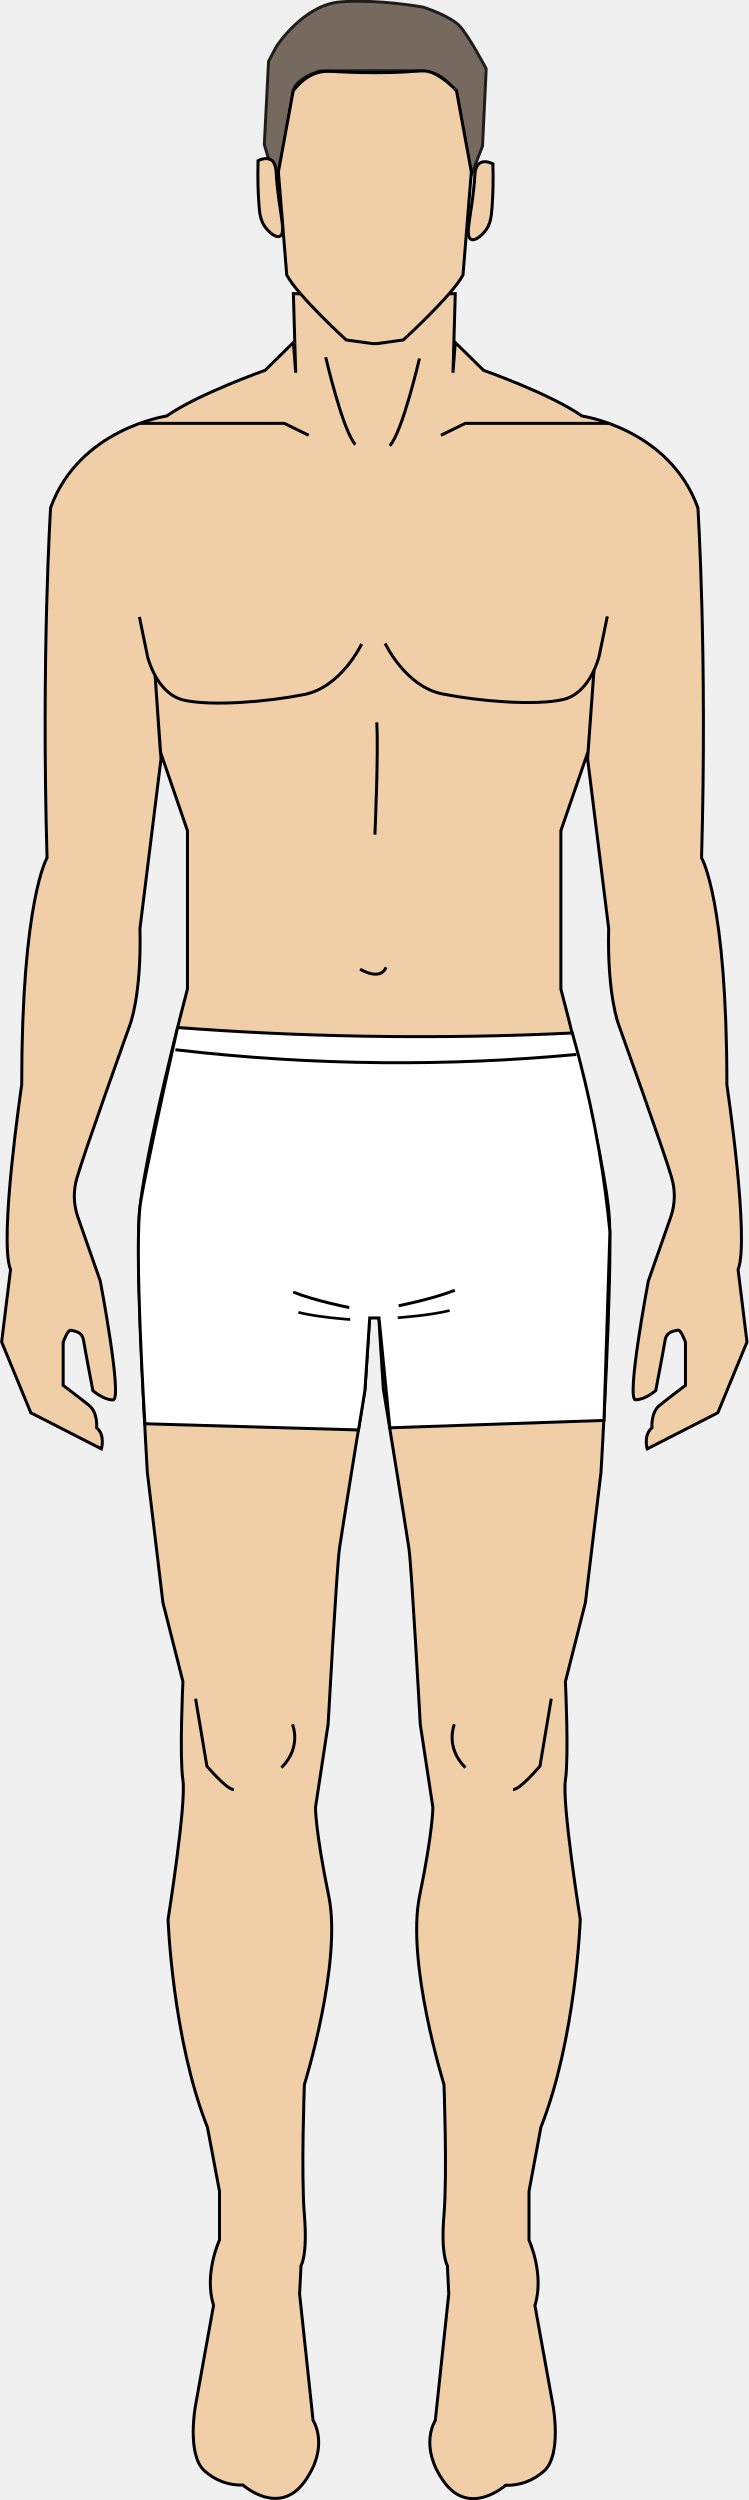
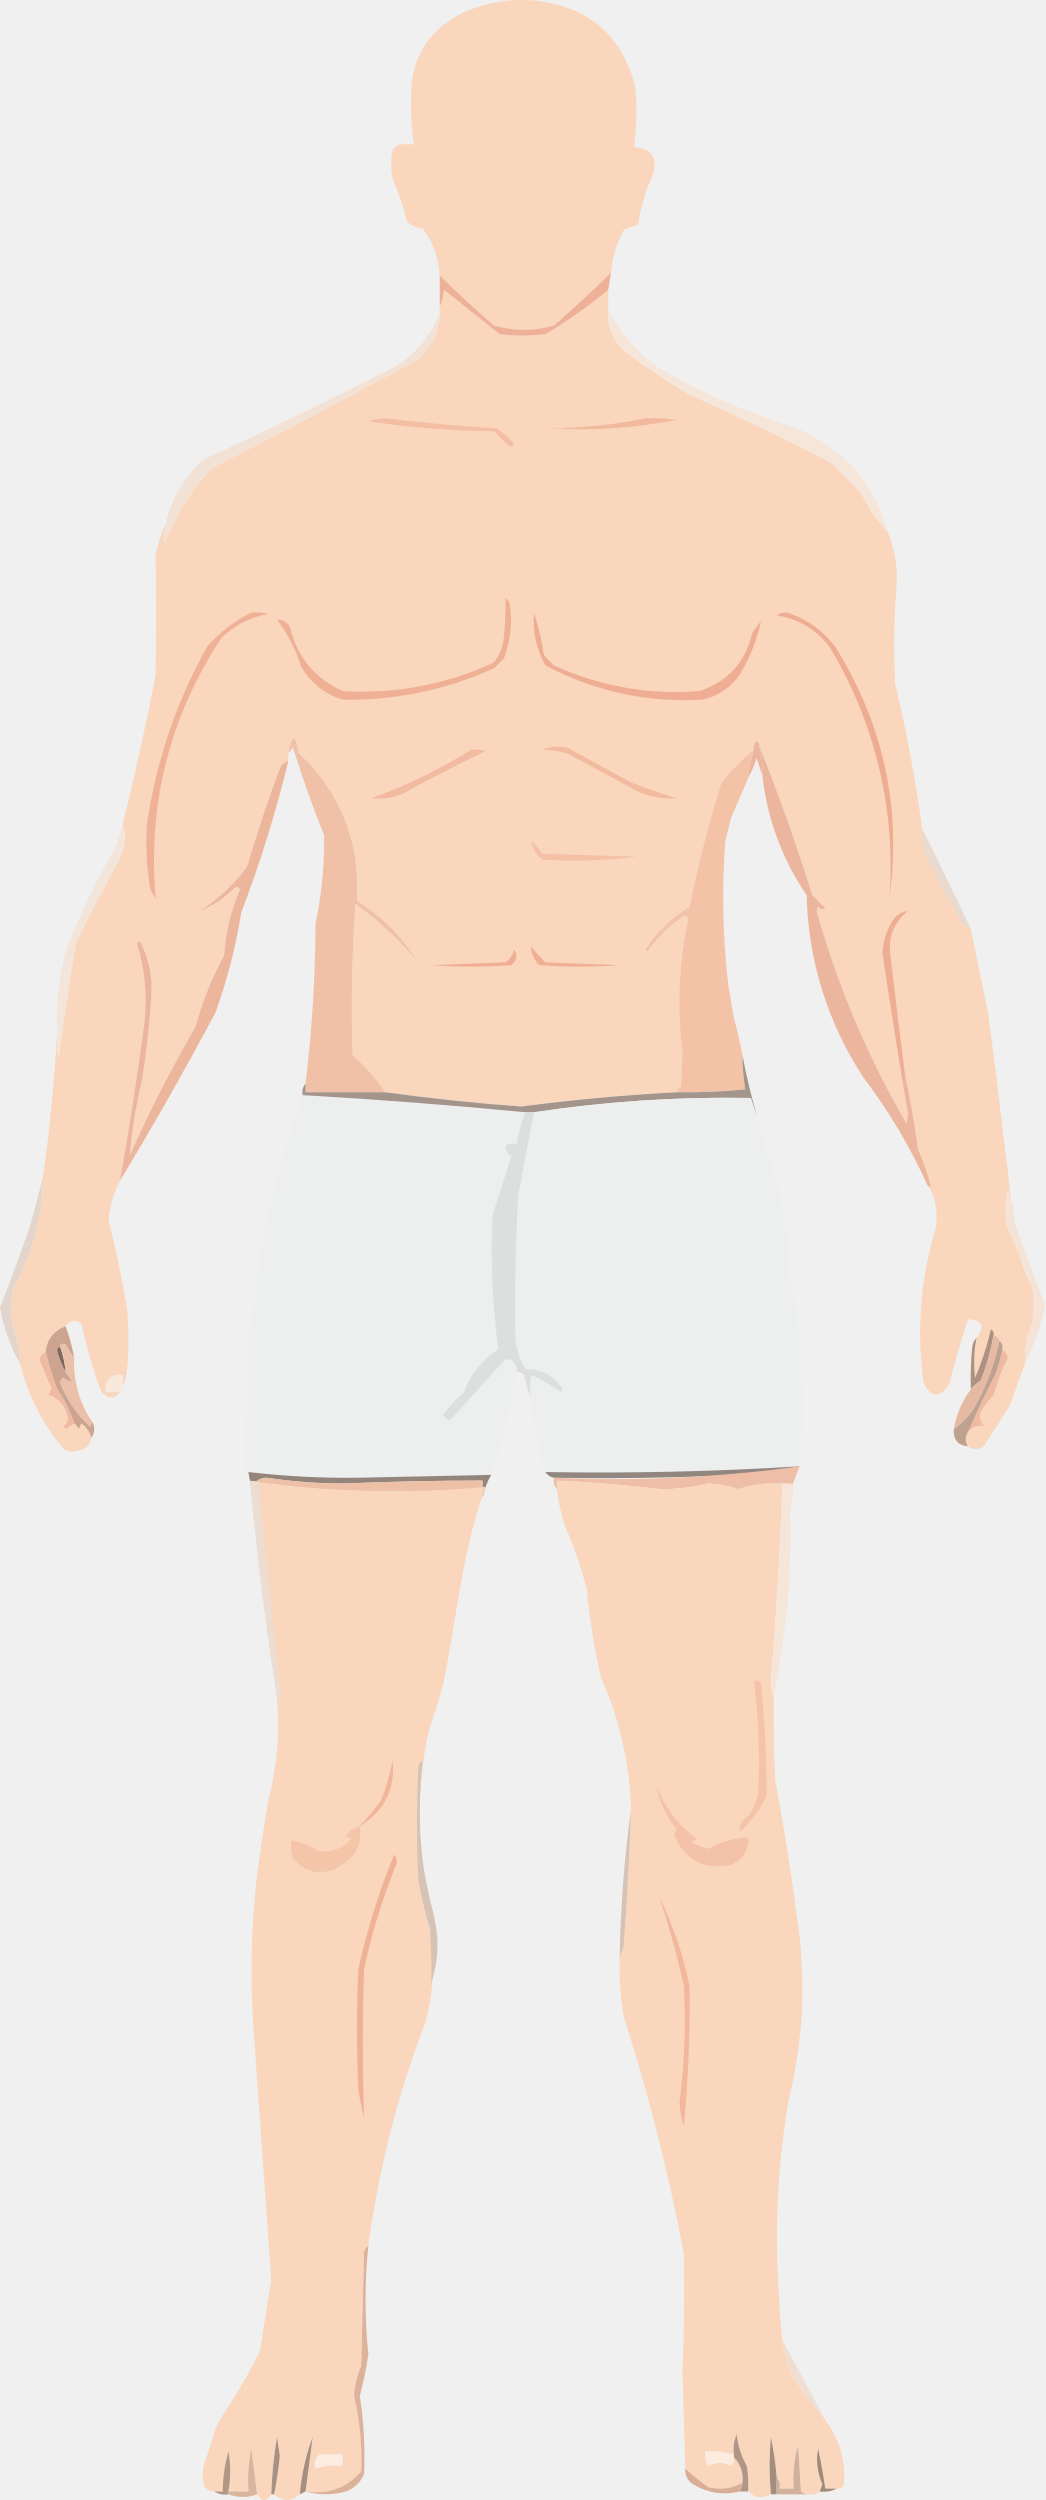
- <svg xmlns="http://www.w3.org/2000/svg" viewBox="0 0 251.99 841.81">
+ <svg xmlns="http://www.w3.org/2000/svg" id="Capa_1" data-name="Capa 1" viewBox="0 0 366 875.52">
  <defs>
-     <style>.cls-1{fill:#efcea8;}.cls-1,.cls-3,.cls-4,.cls-5{stroke:#000;}.cls-1,.cls-2,.cls-3,.cls-4,.cls-5{stroke-miterlimit:10;}.cls-1,.cls-3,.cls-4{stroke-width:1.01px;}.cls-2{fill:#76695d;stroke:#1d1d1b;}.cls-3{fill:none;}.cls-4,.cls-5{fill:#fff;}.cls-5{stroke-width:0.9px;}</style>
+     <style>.cls-1{fill:#f9d6bc;}.cls-1,.cls-10,.cls-11,.cls-12,.cls-13,.cls-14,.cls-15,.cls-16,.cls-17,.cls-18,.cls-19,.cls-2,.cls-20,.cls-21,.cls-22,.cls-23,.cls-24,.cls-25,.cls-26,.cls-27,.cls-28,.cls-29,.cls-3,.cls-30,.cls-31,.cls-32,.cls-33,.cls-34,.cls-35,.cls-36,.cls-37,.cls-38,.cls-39,.cls-4,.cls-40,.cls-41,.cls-42,.cls-43,.cls-44,.cls-45,.cls-46,.cls-47,.cls-48,.cls-49,.cls-5,.cls-50,.cls-51,.cls-52,.cls-53,.cls-54,.cls-55,.cls-56,.cls-57,.cls-58,.cls-59,.cls-6,.cls-7,.cls-8,.cls-9{fill-rule:evenodd;}.cls-2{fill:#eeb096;}.cls-3{fill:#f6e6da;}.cls-4{fill:#f3bea3;}.cls-5{fill:#f2b99e;}.cls-6{fill:#f2e2d6;}.cls-7{fill:#efb095;}.cls-8{fill:#efae93;}.cls-9{fill:#f3c2a7;}.cls-10{fill:#eead92;}.cls-11{fill:#f0c1a6;}.cls-12{fill:#ebb69d;}.cls-13{fill:#f0b297;}.cls-14{fill:#f2bba0;}.cls-15{fill:#f4e5da;}.cls-16{fill:#f4c0a6;}.cls-17{fill:#ecb69d;}.cls-18{fill:#e9dad0;}.cls-19{fill:#efae94;}.cls-20{fill:#efaf94;}.cls-21{fill:#edeeee;}.cls-22{fill:#a3948c;}.cls-23{fill:#dddede;}.cls-24{fill:#f5e3d7;}.cls-25{fill:#e3d5cb;}.cls-26{fill:#cda48f;}.cls-27{fill:#7d6a61;}.cls-28{fill:#efbaa0;}.cls-29{fill:#f0baa0;}.cls-30{fill:#f9e9dd;}.cls-31{fill:#ae9181;}.cls-32{fill:#eac1a8;}.cls-33{fill:#e6baa2;}.cls-34{fill:#bfa18f;}.cls-35{fill:#928680;}.cls-36{fill:#eebfa6;}.cls-37{fill:#93847c;}.cls-38{fill:#eec0a6;}.cls-39{fill:#f6e5d9;}.cls-40{fill:#ecddd2;}.cls-41{fill:#f4c3a8;}.cls-42{fill:#f1b59a;}.cls-43{fill:#f5c5aa;}.cls-44{fill:#f4c2a8;}.cls-45{fill:#d7c3b6;}.cls-46{fill:#f1b89e;}.cls-47{fill:#ddb29b;}.cls-48{fill:#f0ded2;}.cls-49{fill:#fcece0;}.cls-50{fill:#fcece1;}.cls-51{fill:#a79182;}.cls-52{fill:#a68f80;}.cls-53{fill:#a48e7f;}.cls-54{fill:#b19786;}.cls-55{fill:#af9686;}.cls-56{fill:#a28a7b;}.cls-57{fill:#daad96;}.cls-58{fill:#d1b19c;}.cls-59{fill:#d9b59e;}</style>
  </defs>
-   <g id="Capa_2" data-name="Capa 2">
-     <g id="Capa_5" data-name="Capa 5">
-       <path class="cls-1" d="M125.13,435.09H127l2.07,32.5s7.72,47.44,8.63,53.82,3.81,59.18,3.81,59.18l4.24,27.93s.13,7.58-4.46,29.89,8.21,63.49,8.21,63.49,1.14,30.13,0,43.86,1.14,17.1,1.14,17.1l.47,9.52L146.58,815s-5.72,8.69,2.92,20.69,20.74,1.17,20.74,1.17a18.43,18.43,0,0,0,13-4.85c6-5.48,3-21.85,3-21.85l-6.11-33.82c3.27-10.69-2-22-2-22V737.86l4-21.55c11.83-29.88,13.26-70,13.26-70s-6.21-39-5-46.91,0-33.17,0-33.17l6.73-26.61,5.25-43.86s3.89-65.69,2.82-85.4S188.86,333,188.86,333V279.72L198,253.13q1-13.63,2-27.29-1.06,14.83-2.14,29.66l7.09,57.09c-.54,22.61,3.38,32.5,3.38,32.5s15.65,43.68,17.8,51.36a21.58,21.58,0,0,1-.25,13.28l-7.57,21.61s-7.58,40-4.3,40,6.8-3.12,6.8-3.12,2.64-13.79,3.13-16.88,3.12-3.12,4.25-3.44,2.62,4.07,2.62,4.07v14.52s-5.77,4.33-8.75,6.76-2.52,7.49-2.52,7.49c-3,2.57-1.61,7.13-1.61,7.13l23.78-12.15,9.82-23.85-3-24.36c4-10-3.77-62.24-3.77-62.24,0-62.17-8.53-76.43-8.53-76.43C238.17,220.72,235,171,235,171,225.4,144.34,196,140.09,196,140.09c-10.8-7.53-33.17-15.39-33.17-15.39l-9.53-9.38-.77,10.19c.05-1.65.18-6.13.32-11,.18-6,.37-12.76.45-15.63l-27.45.59h.39l-27.45-.59c.08,2.87.28,9.58.45,15.63.15,4.91.28,9.39.33,11l-.78-10.19-9.53,9.38s-22.36,7.86-33.16,15.39c0,0-29.46,4.25-39.06,30.87,0,0-3.16,49.76-1.2,117.88,0,0-8.55,14.26-8.53,76.43,0,0-7.77,52.28-3.76,62.24l-3,24.36,9.83,23.85,23.77,12.15s1.37-4.56-1.6-7.13c0,0,.44-5.06-2.53-7.49s-8.75-6.76-8.75-6.76V452s1.5-4.38,2.62-4.07,3.76.36,4.25,3.44,3.13,16.88,3.13,16.88,3.53,3.17,6.81,3.12-4.31-40-4.31-40l-7.57-21.61a21.54,21.54,0,0,1-.24-13.28c2.14-7.68,17.79-51.36,17.79-51.36s3.93-9.89,3.38-32.5l7.09-57.09q-1-14.07-2-28.16L54,253.13l9.12,26.59V333s-15.25,57.66-16.32,77.36,2.81,85.4,2.81,85.4l5.25,43.86,6.73,26.61s-1.2,25.24,0,33.17-5,46.91-5,46.91,1.43,40.16,13.26,70l4.06,21.55v16.41s-5.32,11.34-2,22l-6.1,33.82s-3,16.37,3,21.85a18.43,18.43,0,0,0,13,4.85s12.09,10.83,20.74-1.17S105.42,815,105.42,815l-4.54-42.58.48-9.52s2.26-3.37,1.13-17.1,0-43.86,0-43.86,12.8-41.17,8.21-63.49-4.46-29.89-4.46-29.89l4.24-27.93s2.91-52.79,3.82-59.18,8.62-53.82,8.62-53.82l2.07-32.5h1.87" />
-       <path class="cls-2" d="M91.86,58.42,89,48.63l1.43-28,2.66-5s9-14,21.58-15,27.81,1.77,27.81,1.77S151.8,5.33,155,9s8.72,14.18,8.72,14.18l-1.25,26-3.75,9.69-4.65-26.2S151,24,141.68,23.86s-33.89,0-33.89,0-8.24,2.28-9.05,6.7-4.38,28.28-4.38,28.28Z" />
-       <path class="cls-1" d="M126.83,24.47c14.44,0,15.29-1.34,18.63,0,4.35,1.74,8.25,6.09,8.25,6.09s1.67,9.11,5,27.34L155.9,92.59c-3.75,7-20.11,21.88-20.11,21.88l-9,1.25h-1.22l-9-1.25S100.29,99.64,96.55,92.59L93.74,57.9l5-27.34c3-3.91,6-5.44,8.25-6.09,3.59-1,5.91,0,18.62,0Z" />
-       <path class="cls-1" d="M93,58.19c-.07-1.08-.19-3.41-1.75-4.36s-3.53-.1-4.36.29c-.16,5.84,0,10.76.29,14.55.22,3.28.53,6.08,2.62,8.43.37.43,2.74,3.1,4.36,2.48C96.68,78.59,93.7,70.76,93,58.19Z" />
-       <path class="cls-1" d="M159.87,59.24c.07-1.08.19-3.41,1.75-4.36s3.52-.1,4.36.29c.16,5.84,0,10.76-.29,14.55-.23,3.28-.53,6.08-2.62,8.43-.37.43-2.75,3.1-4.36,2.48C156.15,79.64,159.12,71.81,159.87,59.24Z" />
-       <polyline class="cls-3" points="148.47 146.57 156.66 142.56 205.02 142.56" />
-       <polyline class="cls-3" points="103.93 146.57 95.74 142.56 47.38 142.56" />
-       <path class="cls-3" d="M109.68,120.3s5.74,24.88,10,29.39" />
-       <path class="cls-3" d="M141.24,120.71s-5.74,24.87-10,29.38" />
-       <path class="cls-3" d="M121.24,326.34s6.8,4.2,8.75-.62" />
-       <path class="cls-3" d="M121.76,216.85s-6.77,14.49-19.27,17-31.26,4-40.56,1.91-12.24-14.67-12.24-14.67l-2.75-13.36" />
-       <path class="cls-3" d="M129.69,216.66s6.76,14.49,19.26,17,31.26,4,40.57,1.91,12.23-14.67,12.23-14.67l2.75-13.36" />
-       <path class="cls-3" d="M126.86,243.22c.63,10-.62,37.81-.62,37.81" />
-       <path class="cls-3" d="M65.86,572l3.8,22.68s6.79,8.08,9.08,7.88" />
-       <path class="cls-3" d="M98.48,580.62s3.28,7.61-3.71,14.59" />
-       <path class="cls-3" d="M185.62,572l-3.8,22.68s-6.79,8.08-9.08,7.88" />
-       <path class="cls-3" d="M153,580.62s-3.27,7.61,3.71,14.59" />
-       <path class="cls-4" d="M59.81,346c19.89,1.5,40.89,2.53,62.89,2.91,24.57.42,47.93,0,70-1.07q1.28,4.5,2.51,9.25c2.39,9.26,4.59,19.22,6.42,29.86,1.7,9.79,2.9,19.13,3.75,27.92l-2,63.42-72.11,2.49-3.65-37h-3.13l-1.62,24.44-2.15,13.28-71.92-2.09S45,419.19,47.35,404.78c1.78-10.74,7.81-38.09,10.78-51.36C59.15,348.87,59.81,346,59.81,346Z" />
-       <path class="cls-3" d="M59.06,353.47a645.81,645.81,0,0,0,69.53,4.36,643.53,643.53,0,0,0,65.46-2.76" />
-       <path class="cls-4" d="M134.22,439.69s11.64-2.33,18.91-5.24" />
-       <path class="cls-5" d="M133.92,443.7s10.65-.7,17.47-2.41" />
-       <path class="cls-4" d="M117.63,440.3S106,438,98.72,435.07" />
-       <path class="cls-5" d="M117.93,444.31s-10.65-.7-17.46-2.41" />
-     </g>
-   </g>
+   <path class="cls-1" d="M202.5,9.5q26,4.25,32.5,30a87.3,87.3,0,0,1-.5,21q9.52.8,6.5,10a62.37,62.37,0,0,0-5,17l-5,2a37,37,0,0,0-4.5,15q-9.66,9.41-20,18.5a38.23,38.23,0,0,1-21,0q-9.75-8.5-19-17.5a29.32,29.32,0,0,0-6-16.5,8.36,8.36,0,0,1-5.5-2.5,98.49,98.49,0,0,0-5-15,25.13,25.13,0,0,1,0-10,7,7,0,0,1,2.5-2h5a75.94,75.94,0,0,1-1-15q-.85-21.55,18-31a49.74,49.74,0,0,1,28-4Z" transform="translate(-12.5 -8.98)" />
+   <path class="cls-1" d="M225.5,110.5v7q-.8,9.24,7,15.5,10.25,7.37,21,14,25.41,11.2,50,24L314,181.5a52,52,0,0,0,9.5,14,43.39,43.39,0,0,1,3,18.5,266.59,266.59,0,0,0-.5,34.5,511.29,511.29,0,0,1,9.5,51l17,35,6,29,3,23c.2,1.67,1,8.43,1.19,10.14.45,3.79.67,5.69.81,6.86.45,3.75,1.1,9.13,2,16l2.1,19.9a57.43,57.43,0,0,0,6.4,20.1,42.29,42.29,0,0,1,0,13,29.42,29.42,0,0,0-2.5,14q-2.73,7.47-5.5,15l-9,14a4.5,4.5,0,0,1-5.5,0,4.33,4.33,0,0,1,0-5q2.69-2.88,6-2a4.18,4.18,0,0,1-1.5-5,29.78,29.78,0,0,1,4.5-6,65.08,65.08,0,0,1,5-13,6.88,6.88,0,0,0-2-3,2.87,2.87,0,0,0-1-3,3,3,0,0,0-2-2,1.83,1.83,0,0,0-1-2,101,101,0,0,1-5.5,17,45.05,45.05,0,0,1,.5-14q4.69-6.15-3-6.5-3.64,11.06-6.5,22.5-4.81,7.78-9,0a125.65,125.65,0,0,1,3.5-52,14.76,14.76,0,0,0,1-5.5,23.42,23.42,0,0,0-.83-7,21.65,21.65,0,0,0-1.91-4.5,37.57,37.57,0,0,1-3.76-13q-1.8-13.29-4.5-26-2.67-20.47-5-41-1.83-10.06,6-16.5a7.2,7.2,0,0,0-5.5,3.5,23.22,23.22,0,0,0-3.5,11.5q3.4,22.28,7,44.5.87,5.76,2,11.5c-.17,1.17-.33,2.33-.5,3.5A317.74,317.74,0,0,1,298.5,328c.17-.5.33-1,.5-1.5a1.66,1.66,0,0,0,2.5.5l-4.5-4.5q-8.26-26.58-18.5-52a1.83,1.83,0,0,0-1-2,3.09,3.09,0,0,0-1,3,65.86,65.86,0,0,0-11.5,12,416.79,416.79,0,0,0-11,43,47.57,47.57,0,0,0-15.5,15l.5,1A55.73,55.73,0,0,1,251.5,330c1-.59,1.65-.26,2,1a136.53,136.53,0,0,0-2,46.5q-.25,6-.5,12a4.24,4.24,0,0,0-1.5,2q-27.27,1.42-54.5,5-23.9-1.77-47.5-5a70.39,70.39,0,0,0-11.5-13,503.87,503.87,0,0,1,1-53,126.2,126.2,0,0,1,21.5,20,63.31,63.31,0,0,0-21-21q1.81-30.87-20.5-52-1.53-9.74-3.5,0v3a4.45,4.45,0,0,0-3,2.5q-6.36,17.07-11.5,34.5A61.94,61.94,0,0,1,82.5,328a34.11,34.11,0,0,0,12-8c.83-.69,1.5-.52,2,.5a70.84,70.84,0,0,0-5.5,23,113.86,113.86,0,0,0-10,25,475.89,475.89,0,0,0-23,45,163.23,163.23,0,0,1,4-25,280.53,280.53,0,0,0,3.5-31,35.27,35.27,0,0,0-3.5-18q-1-1.8-1.5,0a67.75,67.75,0,0,1,2.5,28q-3.6,27.62-8.5,55a37.47,37.47,0,0,0-4,13.5q3.84,15.62,6.5,31.5a110,110,0,0,1,0,21,18.24,18.24,0,0,1-1.5,6v-4q-6.49-.5-6,6h5q-2.91,3.81-6.5,0a163.51,163.51,0,0,1-7-24c-2.23-1.48-4.07-1.15-5.5,1a10,10,0,0,0-7,9,2.76,2.76,0,0,0-2,3q1.79,4.83,4,9.5a11.76,11.76,0,0,1-1,2.5,9.83,9.83,0,0,1,6.5,7,3.22,3.22,0,0,1-1.5,4l1,1c1-.69,2-1.36,3-2a3.31,3.31,0,0,1,1.5,2c.33-.67.67-1.33,1-2a8.72,8.72,0,0,1,3.5,5,5.19,5.19,0,0,1-5,4.5,4.44,4.44,0,0,1-5.5-1.5,74.33,74.33,0,0,1-14.5-29,39.42,39.42,0,0,0-2.5-13,42.29,42.29,0,0,1,0-13,81.26,81.26,0,0,0,10.5-39q3.62-25.62,5-51a41.08,41.08,0,0,0,.5,9q2.72-20.06,6-40,7.11-14.73,15-29a16.87,16.87,0,0,0,1.5-13q6.42-25.81,11.5-52,.39-21,0-42a44.34,44.34,0,0,1,3.5-11,45.16,45.16,0,0,0-.5,7A83.92,83.92,0,0,1,86.5,173q36.21-18.42,72-38a20.86,20.86,0,0,0,8-16.5v-2a18.24,18.24,0,0,0,1.5-6L187.5,126a63.93,63.93,0,0,0,16,0A172.85,172.85,0,0,0,225.5,110.5Z" transform="translate(-12.5 -8.98)" />
+   <path class="cls-2" d="M226.5,104.5c-.33,2-.67,4-1,6a172.85,172.85,0,0,1-22,15.5,63.93,63.93,0,0,1-16,0L168,110.5a18.24,18.24,0,0,1-1.5,6v-11q9.24,9,19,17.5a38.23,38.23,0,0,0,21,0Q216.83,113.91,226.5,104.5Z" transform="translate(-12.5 -8.98)" />
+   <path class="cls-3" d="M225.5,117.5a58.9,58.9,0,0,0,18,20.5,240.65,240.65,0,0,0,48,21q24.81,10.56,32,36.5a52,52,0,0,1-9.5-14L303.5,171q-24.58-12.8-50-24-10.75-6.63-21-14Q224.7,126.73,225.5,117.5Z" transform="translate(-12.5 -8.98)" />
+   <path class="cls-4" d="M141.5,156.5a17.32,17.32,0,0,1,6-1q19.44,2.33,39,3.5a34.49,34.49,0,0,1,6,5.5c-.5,1-1.17,1.19-2,.5l-5-5A307,307,0,0,1,141.5,156.5Z" transform="translate(-12.5 -8.98)" />
+   <path class="cls-5" d="M238.5,155.5a60.39,60.39,0,0,1,11,.5,173.67,173.67,0,0,1-44,3A175.09,175.09,0,0,0,238.5,155.5Z" transform="translate(-12.5 -8.98)" />
+   <path class="cls-6" d="M166.5,118.5a20.86,20.86,0,0,1-8,16.5q-35.79,19.58-72,38A83.92,83.92,0,0,0,70,199.5a45.16,45.16,0,0,1,.5-7,43,43,0,0,1,13-22.5q34.22-15.6,68-33A36.92,36.92,0,0,0,166.5,118.5Z" transform="translate(-12.5 -8.98)" />
+   <path class="cls-7" d="M189.5,218.5a3.31,3.31,0,0,1,1.5,2,36.69,36.69,0,0,1-2,19l-3.5,3.5a122.13,122.13,0,0,1-53,11A24.92,24.92,0,0,1,118,242.5a53.65,53.65,0,0,0-8.5-16.5,4.56,4.56,0,0,1,4.5,2.5q3.81,15.81,18.5,22.5a109.65,109.65,0,0,0,53-10,16.7,16.7,0,0,0,3.5-9.5A84.25,84.25,0,0,0,189.5,218.5Z" transform="translate(-12.5 -8.98)" />
+   <path class="cls-8" d="M199.5,223.5a88.68,88.68,0,0,1,3.5,15l3.5,3.5a102.26,102.26,0,0,0,51,9q14.91-5,18.5-20.5l3-4a59.94,59.94,0,0,1-7,18,20.92,20.92,0,0,1-13.5,9.5,102.66,102.66,0,0,1-55-12A32.18,32.18,0,0,1,199.5,223.5Z" transform="translate(-12.5 -8.98)" />
+   <path class="cls-9" d="M276.5,271.5a53.85,53.85,0,0,0-2,10q-2.94,6.9-6,14c-.67,2.67-1.33,5.33-2,8a262.33,262.33,0,0,0,1,50q1,6,2,12,1.77,6.33,3,13a74.17,74.17,0,0,0,1,12,216.06,216.06,0,0,1-24,1,4.24,4.24,0,0,1,1.5-2q.25-6,.5-12a136.53,136.53,0,0,1,2-46.5c-.35-1.26-1-1.59-2-1A55.73,55.73,0,0,0,239,342.5l-.5-1a47.57,47.57,0,0,1,15.5-15,416.79,416.79,0,0,1,11-43A65.86,65.86,0,0,1,276.5,271.5Z" transform="translate(-12.5 -8.98)" />
+   <path class="cls-10" d="M284.5,224.5a4.73,4.73,0,0,1,5-.5A33.2,33.2,0,0,1,305,235.5q25.44,40.74,19,88a149,149,0,0,0-21-88A28.29,28.29,0,0,0,284.5,224.5Z" transform="translate(-12.5 -8.98)" />
+   <path class="cls-11" d="M147.5,391.5h-28v-3a482.87,482.87,0,0,0,3.5-56,143.12,143.12,0,0,0,3-31q-6.09-15.28-11-31a3.31,3.31,0,0,1-1.5,2q2-9.74,3.5,0,22.31,21.13,20.5,52a63.31,63.31,0,0,1,21,21,126.2,126.2,0,0,0-21.5-20,503.87,503.87,0,0,0-1,53A70.39,70.39,0,0,1,147.5,391.5Z" transform="translate(-12.5 -8.98)" />
+   <path class="cls-12" d="M278.5,270.5a34.22,34.22,0,0,1,1,10c-.67-1.87-1.33-3.87-2-6a50,50,0,0,1-3,7,53.85,53.85,0,0,1,2-10,3.08,3.08,0,0,1,1-3A1.83,1.83,0,0,1,278.5,270.5Z" transform="translate(-12.5 -8.98)" />
+   <path class="cls-13" d="M100.5,223.5a18.36,18.36,0,0,1,6,.5A30.34,30.34,0,0,0,90,232.5q-27.23,41.42-23,91a7.92,7.92,0,0,1-2-4,93.19,93.19,0,0,1-1-22,179.66,179.66,0,0,1,21-62A48.51,48.51,0,0,1,100.5,223.5Z" transform="translate(-12.5 -8.98)" />
+   <path class="cls-14" d="M177.5,271.5a13,13,0,0,1,5,.5q-14.73,7.11-29,15a20.91,20.91,0,0,1-11,1.5A170.1,170.1,0,0,0,177.5,271.5Z" transform="translate(-12.5 -8.98)" />
+   <path class="cls-14" d="M202.5,271.5a14.12,14.12,0,0,1,9-.5q11,6,22,12a150.15,150.15,0,0,0,16,5.5,27.48,27.48,0,0,1-14-2.5l-24-13A30.64,30.64,0,0,0,202.5,271.5Z" transform="translate(-12.5 -8.98)" />
+   <path class="cls-15" d="M55.5,297.5a16.87,16.87,0,0,1-1.5,13q-7.89,14.26-15,29-3.28,20-6,40a41.08,41.08,0,0,1-.5-9,92.65,92.65,0,0,1,3.5-30,282.47,282.47,0,0,1,17-35Q54.41,301.53,55.5,297.5Z" transform="translate(-12.5 -8.98)" />
+   <path class="cls-16" d="M198.5,303.5a32.25,32.25,0,0,1,4,4.5l33,1a174.16,174.16,0,0,1-33,1A9.71,9.71,0,0,1,198.5,303.5Z" transform="translate(-12.5 -8.98)" />
+   <path class="cls-17" d="M113.5,275.5a442,442,0,0,1-16.5,53,193,193,0,0,1-9,35q-16,30.08-33.5,59,4.89-27.37,8.5-55a67.75,67.75,0,0,0-2.5-28q.53-1.8,1.5,0a35.27,35.27,0,0,1,3.5,18,280.53,280.53,0,0,1-3.5,31,163.23,163.23,0,0,0-4,25,475.89,475.89,0,0,1,23-45,113.86,113.86,0,0,1,10-25,70.84,70.84,0,0,1,5.5-23c-.5-1-1.17-1.19-2-.5a34.11,34.11,0,0,1-12,8A61.94,61.94,0,0,0,99,312.5q5.15-17.43,11.5-34.5A4.45,4.45,0,0,1,113.5,275.5Z" transform="translate(-12.5 -8.98)" />
+   <path class="cls-18" d="M335.5,299.5q8.85,17.21,17,35a7.58,7.58,0,0,1-3-2l-11.5-21A21.63,21.63,0,0,1,335.5,299.5Z" transform="translate(-12.5 -8.98)" />
+   <path class="cls-12" d="M278.5,270.5q10.23,25.42,18.5,52l4.5,4.5a1.66,1.66,0,0,1-2.5-.5c-.17.5-.33,1-.5,1.5A317.74,317.74,0,0,0,330,402.5c.17-1.17.33-2.33.5-3.5q-1.12-5.75-2-11.5a1.62,1.62,0,0,0,1-2q2.7,12.71,4.5,26a99.47,99.47,0,0,1,4.5,13h-1a192.28,192.28,0,0,0-22.5-38,120.83,120.83,0,0,1-20-64,91.8,91.8,0,0,1-15.5-42A34.22,34.22,0,0,0,278.5,270.5Z" transform="translate(-12.5 -8.98)" />
+   <path class="cls-19" d="M192.5,341.5c1.39,2,1.05,3.82-1,5.5a195.28,195.28,0,0,1-28,0l26-1A6.88,6.88,0,0,0,192.5,341.5Z" transform="translate(-12.5 -8.98)" />
+   <path class="cls-20" d="M198.5,340.5a67.65,67.65,0,0,0,5,5.5l26,1a195.28,195.28,0,0,1-28,0A8.57,8.57,0,0,1,198.5,340.5Z" transform="translate(-12.5 -8.98)" />
+   <path class="cls-19" d="M329.5,385.5a1.62,1.62,0,0,1-1,2q-3.6-22.23-7-44.5a23.22,23.22,0,0,1,3.5-11.5,7.17,7.17,0,0,1,5.5-3.5q-7.83,6.44-6,16.5Q326.84,365,329.5,385.5Z" transform="translate(-12.5 -8.98)" />
+   <path class="cls-21" d="M118.5,392.5q39.06,2.24,78,6a45.14,45.14,0,0,0-3,11q-6.88-.31-2,4.5-3.13,10.32-6.5,20.5a262.25,262.25,0,0,0,2,47,29.46,29.46,0,0,0-12,15,85.77,85.77,0,0,0-7.5,8,11.22,11.22,0,0,0,2.5,2L189.5,485c2.8,0,4.14,1.48,4,4.5a43.2,43.2,0,0,0-2,11l-2,7-3,12-2,6q-23.49.53-47,1a299.24,299.24,0,0,1-38-2,.88.88,0,0,1-1-1q.16-22.51,1-45a69.66,69.66,0,0,1,1.19-8.48c.75-3.67,1.69-6.74,1.81-11.52,0-.85,0-1.55,0-2l3-19c.67-2.33,1.33-4.67,2-7A312.52,312.52,0,0,1,118.5,392.5Z" transform="translate(-12.5 -8.98)" />
+   <path class="cls-22" d="M272.5,378.5q2,10.5,5,21a10.77,10.77,0,0,1-2-6,451.92,451.92,0,0,0-76,5h-3q-38.94-3.76-78-6a4.62,4.62,0,0,1,1-4v3h28q23.61,3.24,47.5,5,27.23-3.57,54.5-5a216.06,216.06,0,0,0,24-1A74.17,74.17,0,0,1,272.5,378.5Z" transform="translate(-12.5 -8.98)" />
+   <path class="cls-21" d="M277.5,399.5c.67,2.67,1.33,5.33,2,8a141.18,141.18,0,0,1,9,39,99.8,99.8,0,0,0,3,22,268.88,268.88,0,0,1,1,54q-44.44,2.75-89,2l-1-3a119.34,119.34,0,0,1-4-23,23.86,23.86,0,0,1,0-8,55.21,55.21,0,0,1,10.5,6l.5-1q-4.32-7.17-13-7a24.48,24.48,0,0,1-3.5-13q-.34-24,1-48,2.77-14.53,5.5-29a451.92,451.92,0,0,1,76-5C276.17,395.5,276.83,397.5,277.5,399.5Z" transform="translate(-12.5 -8.98)" />
+   <path class="cls-23" d="M196.5,398.5h3q-2.72,14.46-5.5,29-1.35,24-1,48a24.48,24.48,0,0,0,3.5,13q8.69-.17,13,7l-.5,1a55.21,55.21,0,0,0-10.5-6,23.86,23.86,0,0,0,0,8,34.94,34.94,0,0,1-2.5-8,2.85,2.85,0,0,0-2.5-1c.14-3-1.2-4.52-4-4.5L170,506.5a11.22,11.22,0,0,1-2.5-2,85.77,85.77,0,0,1,7.5-8,29.46,29.46,0,0,1,12-15,262.25,262.25,0,0,1-2-47q3.36-10.19,6.5-20.5-4.87-4.81,2-4.5A45.14,45.14,0,0,1,196.5,398.5Z" transform="translate(-12.5 -8.98)" />
+   <path class="cls-24" d="M365.5,425.5a19.82,19.82,0,0,0,2,6,18.63,18.63,0,0,0,.5,6q5,14.29,10.5,28.5a82.86,82.86,0,0,1-7,20.5,29.42,29.42,0,0,1,2.5-14,42.29,42.29,0,0,0,0-13q-4.28-10.68-9-21A29,29,0,0,1,365.5,425.5Z" transform="translate(-12.5 -8.98)" />
+   <path class="cls-25" d="M27.5,421.5a81.26,81.26,0,0,1-10.5,39,42.29,42.29,0,0,0,0,13,39.42,39.42,0,0,1,2.5,13,61.87,61.87,0,0,1-7-19.5q5.43-14.13,10.5-28.5Q25.37,429.83,27.5,421.5Z" transform="translate(-12.5 -8.98)" />
+   <path class="cls-26" d="M35.5,473.5a72.14,72.14,0,0,1,3,11,29.35,29.35,0,0,1-3-4.5c-.94-.69-1.6-.53-2,.5a1.6,1.6,0,0,0-1,1.5,32.83,32.83,0,0,0,3,7.5q4.34,5.37-1,2l-1,1.5A41.12,41.12,0,0,0,44,508.5a2.44,2.44,0,0,0,.5-2,5,5,0,0,1,0,6,8.72,8.72,0,0,0-3.5-5c-.33.67-.67,1.33-1,2a3.31,3.31,0,0,0-1.5-2,50.29,50.29,0,0,0-6-12,101,101,0,0,1-4-13A10,10,0,0,1,35.5,473.5Z" transform="translate(-12.5 -8.98)" />
+   <path class="cls-27" d="M33.5,480.5a33.73,33.73,0,0,1,2,9,32.83,32.83,0,0,1-3-7.5A1.6,1.6,0,0,1,33.5,480.5Z" transform="translate(-12.5 -8.98)" />
+   <path class="cls-28" d="M363.5,481.5a6.88,6.88,0,0,1,2,3,65.08,65.08,0,0,0-5,13,29.78,29.78,0,0,0-4.5,6,4.18,4.18,0,0,0,1.5,5q-3.31-.88-6,2,4.41-10.15,9.5-20A45.93,45.93,0,0,0,363.5,481.5Z" transform="translate(-12.5 -8.98)" />
+   <path class="cls-29" d="M28.5,482.5a101,101,0,0,0,4,13,50.29,50.29,0,0,1,6,12c-1,.64-2,1.31-3,2l-1-1a3.22,3.22,0,0,0,1.5-4,9.83,9.83,0,0,0-6.5-7,11.76,11.76,0,0,0,1-2.5q-2.2-4.67-4-9.5A2.76,2.76,0,0,1,28.5,482.5Z" transform="translate(-12.5 -8.98)" />
+   <path class="cls-30" d="M55.5,494.5a1.62,1.62,0,0,1-1,2h-5q-.49-6.5,6-6Z" transform="translate(-12.5 -8.98)" />
+   <path class="cls-31" d="M360.5,476.5a86.57,86.57,0,0,1-4.5,16,15.27,15.27,0,0,0-3.5,3,112.14,112.14,0,0,1,.5-15,5.5,5.5,0,0,1,1.5-3,45.05,45.05,0,0,0-.5,14,101,101,0,0,0,5.5-17A1.83,1.83,0,0,1,360.5,476.5Z" transform="translate(-12.5 -8.98)" />
+   <path class="cls-32" d="M38.5,484.5a36.5,36.5,0,0,0,6,22,2.44,2.44,0,0,1-.5,2A41.12,41.12,0,0,1,33.5,493l1-1.5q5.32,3.38,1-2a33.73,33.73,0,0,0-2-9c.4-1,1.06-1.19,2-.5A29.35,29.35,0,0,0,38.5,484.5Z" transform="translate(-12.5 -8.98)" />
+   <path class="cls-33" d="M360.5,476.5a3,3,0,0,1,2,2,81.76,81.76,0,0,1-8.5,23,28.62,28.62,0,0,1-7.5,8,32.81,32.81,0,0,1,6-14,15.27,15.27,0,0,1,3.5-3A86.57,86.57,0,0,0,360.5,476.5Z" transform="translate(-12.5 -8.98)" />
+   <path class="cls-34" d="M362.5,478.5a2.87,2.87,0,0,1,1,3,45.93,45.93,0,0,1-2.5,9q-5.08,9.84-9.5,20a4.33,4.33,0,0,0,0,5q-5.26-.46-5-6a28.62,28.62,0,0,0,7.5-8A81.76,81.76,0,0,0,362.5,478.5Z" transform="translate(-12.5 -8.98)" />
+   <path class="cls-35" d="M203.5,524.5q44.57.75,89-2a2.87,2.87,0,0,1-3,1l-1,1q-40.94,2.7-82,2a4.52,4.52,0,0,1-1.23-.41A4.63,4.63,0,0,1,203.5,524.5Z" transform="translate(-12.5 -8.98)" />
+   <path class="cls-36" d="M290,529a34.38,34.38,0,0,0-3.49-.48,35.12,35.12,0,0,0-8.14.32A43,43,0,0,0,271,530.5a36.16,36.16,0,0,0-10.5-2,66.79,66.79,0,0,1-16.5,2q-18.17-2.14-36.5-3v3a4.62,4.62,0,0,1-1-4,480.53,480.53,0,0,0,49.08-.38c13.1-.77,25.43-2,36.92-3.62Q291.24,525.74,290,529Z" transform="translate(-12.5 -8.98)" />
+   <path class="cls-37" d="M99.5,524.5a299.24,299.24,0,0,0,38,2q23.5-.48,47-1a27.1,27.1,0,0,0-3,8v-6q-24,0-48,1a175.74,175.74,0,0,1-27.5-2,5.67,5.67,0,0,0-4.5,2v7Q100.41,530.16,99.5,524.5Z" transform="translate(-12.5 -8.98)" />
+   <path class="cls-38" d="M181.5,530.5a628.16,628.16,0,0,1-77-1,1.62,1.62,0,0,0-2-1h-1a5.67,5.67,0,0,1,4.5-2,175.74,175.74,0,0,0,27.5,2q24-1.05,48-1Z" transform="translate(-12.5 -8.98)" />
+   <path class="cls-1" d="M286.5,528.5q-1.19,34.54-4,69a17.56,17.56,0,0,0,1,6q-.25,14.5.5,29,4.39,23.41,7.5,47,1,6.51,1.49,13c0,.39.63,8.37.51,16-.24,15.68-3.56,30.92-5,37a286.92,286.92,0,0,0-3,70,115.18,115.18,0,0,0,1,13,48.84,48.84,0,0,0,3.5,13q5.55,7.77,11.5,15a32.32,32.32,0,0,1,6.5,23,2.85,2.85,0,0,1-2.5,1h-4q-1-7-2.5-14a21.15,21.15,0,0,0,1.5,12.5,11.26,11.26,0,0,1-1,2.5,2.87,2.87,0,0,1-3,1,4.38,4.38,0,0,1-3.5-1q-.5-8-1-16a40,40,0,0,0-1.5,15h-5a4.62,4.62,0,0,0-1-4,125.14,125.14,0,0,0-2-14,106.05,106.05,0,0,0,0,20q-4.54,2.4-8-1a40.48,40.48,0,0,0-.5-9,28.75,28.75,0,0,1-3.5-11,13.14,13.14,0,0,0-1,7,34.22,34.22,0,0,0-10-1,7.09,7.09,0,0,0,1,5,8.52,8.52,0,0,1,8,0,3.09,3.09,0,0,0,1-3,10.75,10.75,0,0,1,3,9,16.45,16.45,0,0,1-12,1.5,76.38,76.38,0,0,1-8-6.5q-.5-17-1-34,.88-20.5.5-41a667,667,0,0,0-21-83,101.24,101.24,0,0,1-1.5-21,13.12,13.12,0,0,0,1.5-5q1.75-23.47,2.5-47a122,122,0,0,0-10.5-46,227.19,227.19,0,0,1-5-31,156.47,156.47,0,0,0-8-23,77.54,77.54,0,0,1-2.5-12v-3q18.33.86,36.5,3a66.79,66.79,0,0,0,16.5-2,36.16,36.16,0,0,1,10.5,2A42.6,42.6,0,0,1,286.5,528.5Z" transform="translate(-12.5 -8.98)" />
+   <path class="cls-1" d="M100,527.56a343.41,343.41,0,0,0,49.9,3.67c11.68,0,22.6-.58,32.65-1.53a177,177,0,0,0-6.06,20.8c-3.56,15.81-6.83,40.68-9,49-.92,3.52-2,7-2,7-1,3.21-1.83,5.52-2,6-1.8,5.1-4.11,18.5-4.34,38.68-.18,16.22,1.14,22.9,1.56,24.9,1.09,5.22,1.57,5,2.39,9.88a71.32,71.32,0,0,1-.19,24.7A48.94,48.94,0,0,1,161,718.5a343,343,0,0,0-19.5,77,3.31,3.31,0,0,0-1.5,2q-.5,20-1,40a30.79,30.79,0,0,0-2.5,10.5,100.54,100.54,0,0,1,2.5,26.5q-7.77,8.75-19.5,7,1.29-9.54,2.5-19a75.18,75.18,0,0,0-4.5,20q-4.5,4-9,0a130.64,130.64,0,0,0,2-13.5c-.33-2.17-.67-4.33-1-6.5a152.4,152.4,0,0,0-2,20q-2.5,4-5,0-.93-7.92-2-16a57.22,57.22,0,0,0-1,15h-7a39.2,39.2,0,0,0,0-14,50.61,50.61,0,0,0-2,14h-3a3.93,3.93,0,0,1-3.5-2,14.18,14.18,0,0,1,.5-9l2-6c.14-.61.35-1.48.67-2.51A32.92,32.92,0,0,1,90,855.5a197.69,197.69,0,0,0,13.5-23q2-12.5,4-25l-6-85c-.82-10.28-1-19.4-.9-27.06a298.29,298.29,0,0,1,2.25-32.38c.31-2.26.92-6.56,1.62-11.15.79-5.16,1.51-9.43,2-12.41a104.35,104.35,0,0,0,3-36c-.85-8.65-3-18.25-3.94-30.36-.09-1.17-.52-7-1.23-15-.22-2.45-.46-5.09-.58-6.33C103.26,546.82,102.27,539,100,527.56Z" transform="translate(-12.5 -8.98)" />
+   <path class="cls-39" d="M286.5,528.5h2a1.52,1.52,0,0,1,1.1.14c1.58.94.4,5.46-.1,7.86-.72,3.47.12,1.77-.25,16.51-.1,4-.3,9.61-.75,16.49l-3,23q-1,5.5-2,11a17.56,17.56,0,0,1-1-6Q285.32,563,286.5,528.5Z" transform="translate(-12.5 -8.98)" />
+   <path class="cls-40" d="M100,527.56c.48,0,1,.06,1.55.13s1.06.17,1.52.27q1.76,19,3.84,38.54,2,18.87,4.24,37.26l-1.66-.26q-3.3-20.79-6-43Q101.48,543.68,100,527.56Z" transform="translate(-12.5 -8.98)" />
+   <path class="cls-41" d="M276.5,597.5a2.85,2.85,0,0,1,2.5,1q1.88,19.49,2,39a36.6,36.6,0,0,1-9.5,13q-.39-3.56,3.5-6a33,33,0,0,0,3-7A219.13,219.13,0,0,0,276.5,597.5Z" transform="translate(-12.5 -8.98)" />
+   <path class="cls-42" d="M138.5,648.5a101.59,101.59,0,0,0,7.5-9,79.68,79.68,0,0,0,4-14Q151.4,640.71,138.5,648.5Z" transform="translate(-12.5 -8.98)" />
+   <path class="cls-43" d="M138.5,648.5q1.62,10.85-10,15.5-8.34,2.37-13.5-4.5a18.36,18.36,0,0,1-.5-6,25.92,25.92,0,0,1,9,3.5,12,12,0,0,0,12-4l-2-1A8.72,8.72,0,0,1,138.5,648.5Z" transform="translate(-12.5 -8.98)" />
+   <path class="cls-44" d="M242.5,634.5a40.67,40.67,0,0,0,14,18.5l-2,1a23.52,23.52,0,0,0,6,2.5,29.65,29.65,0,0,1,14-4q.39,6.86-6,9.5-14.33,2.91-20-10.5l1-2A30.23,30.23,0,0,1,242.5,634.5Z" transform="translate(-12.5 -8.98)" />
+   <path class="cls-45" d="M160.5,625.5q-.66,6-.87,12a159.64,159.64,0,0,0,.37,18c1.73,20.87,7.78,27.27,5,42.18a49.27,49.27,0,0,1-1.47,5.82,179.77,179.77,0,0,0-.5-19,130.41,130.41,0,0,1-4-17,398.26,398.26,0,0,1,0-40A3.31,3.31,0,0,1,160.5,625.5Z" transform="translate(-12.5 -8.98)" />
+   <path class="cls-45" d="M233.5,642.5q-.75,23.52-2.5,47a13.12,13.12,0,0,1-1.5,5A443,443,0,0,1,233.5,642.5Z" transform="translate(-12.5 -8.98)" />
+   <path class="cls-13" d="M150.5,658.5a3.2,3.2,0,0,1,.5,4,224.78,224.78,0,0,0-11,36q-.84,26,0,52a79,79,0,0,1-2-10q-1-21,0-42A253.75,253.75,0,0,1,150.5,658.5Z" transform="translate(-12.5 -8.98)" />
+   <path class="cls-46" d="M243.5,673.5a131,131,0,0,1,10.5,31,463.55,463.55,0,0,1-2,49,25.61,25.61,0,0,1-1.5-8.5,219.36,219.36,0,0,0,1.5-40.5Q248.51,688.77,243.5,673.5Z" transform="translate(-12.5 -8.98)" />
+   <path class="cls-47" d="M141.5,795.5a184.21,184.21,0,0,0,0,38,118,118,0,0,1-3,14.5,140.71,140.71,0,0,1,1.5,27.5,10.78,10.78,0,0,1-8.5,6.5,24.72,24.72,0,0,1-12-.5q11.73,1.75,19.5-7a100.54,100.54,0,0,0-2.5-26.5,30.79,30.79,0,0,1,2.5-10.5q.5-20,1-40A3.31,3.31,0,0,1,141.5,795.5Z" transform="translate(-12.5 -8.98)" />
+   <path class="cls-48" d="M286.5,828.5l15,28q-6-7.23-11.5-15A48.84,48.84,0,0,1,286.5,828.5Z" transform="translate(-12.5 -8.98)" />
+   <path class="cls-49" d="M269.5,868.5v1a3.09,3.09,0,0,1-1,3,8.52,8.52,0,0,0-8,0,7.09,7.09,0,0,1-1-5A34.22,34.22,0,0,1,269.5,868.5Z" transform="translate(-12.5 -8.98)" />
+   <path class="cls-50" d="M124.5,868.5h8v4a24.64,24.64,0,0,0-9.5,1A4.24,4.24,0,0,1,124.5,868.5Z" transform="translate(-12.5 -8.98)" />
+   <path class="cls-51" d="M108.5,882.5h-1a152.4,152.4,0,0,1,2-20c.33,2.17.67,4.33,1,6.5A130.64,130.64,0,0,1,108.5,882.5Z" transform="translate(-12.5 -8.98)" />
+   <path class="cls-52" d="M119.5,881.5l-2,1a75.18,75.18,0,0,1,4.5-20Q120.79,872,119.5,881.5Z" transform="translate(-12.5 -8.98)" />
+   <path class="cls-53" d="M284.5,876.5v6h-2a106.05,106.05,0,0,1,0-20A125.14,125.14,0,0,1,284.5,876.5Z" transform="translate(-12.5 -8.98)" />
+   <path class="cls-54" d="M92.5,881.5v1a6.89,6.89,0,0,1-5-1h3a50.61,50.61,0,0,1,2-14A39.2,39.2,0,0,1,92.5,881.5Z" transform="translate(-12.5 -8.98)" />
+   <path class="cls-55" d="M274.5,881.5h-3a5.75,5.75,0,0,0,1-3,10.75,10.75,0,0,0-3-9v-1a13.14,13.14,0,0,1,1-7,28.75,28.75,0,0,0,3.5,11A40.48,40.48,0,0,1,274.5,881.5Z" transform="translate(-12.5 -8.98)" />
+   <path class="cls-56" d="M305.5,880.5a9.66,9.66,0,0,1-6,1,11.26,11.26,0,0,0,1-2.5,21.15,21.15,0,0,1-1.5-12.5q1.54,7,2.5,14Z" transform="translate(-12.5 -8.98)" />
+   <path class="cls-57" d="M252.5,873.5a76.38,76.38,0,0,0,8,6.5,16.45,16.45,0,0,0,12-1.5,5.75,5.75,0,0,1-1,3,20.84,20.84,0,0,1-17-3A6,6,0,0,1,252.5,873.5Z" transform="translate(-12.5 -8.98)" />
+   <path class="cls-58" d="M296.5,882.5q-5.88.06-12,0v-6a4.62,4.62,0,0,1,1,4h5a40,40,0,0,1,1.5-15q.5,8,1,16A4.38,4.38,0,0,0,296.5,882.5Z" transform="translate(-12.5 -8.98)" />
+   <path class="cls-59" d="M102.5,882.5a13.8,13.8,0,0,1-10,0v-1h7a57.22,57.22,0,0,1,1-15Q101.57,874.57,102.5,882.5Z" transform="translate(-12.5 -8.98)" />
</svg>
